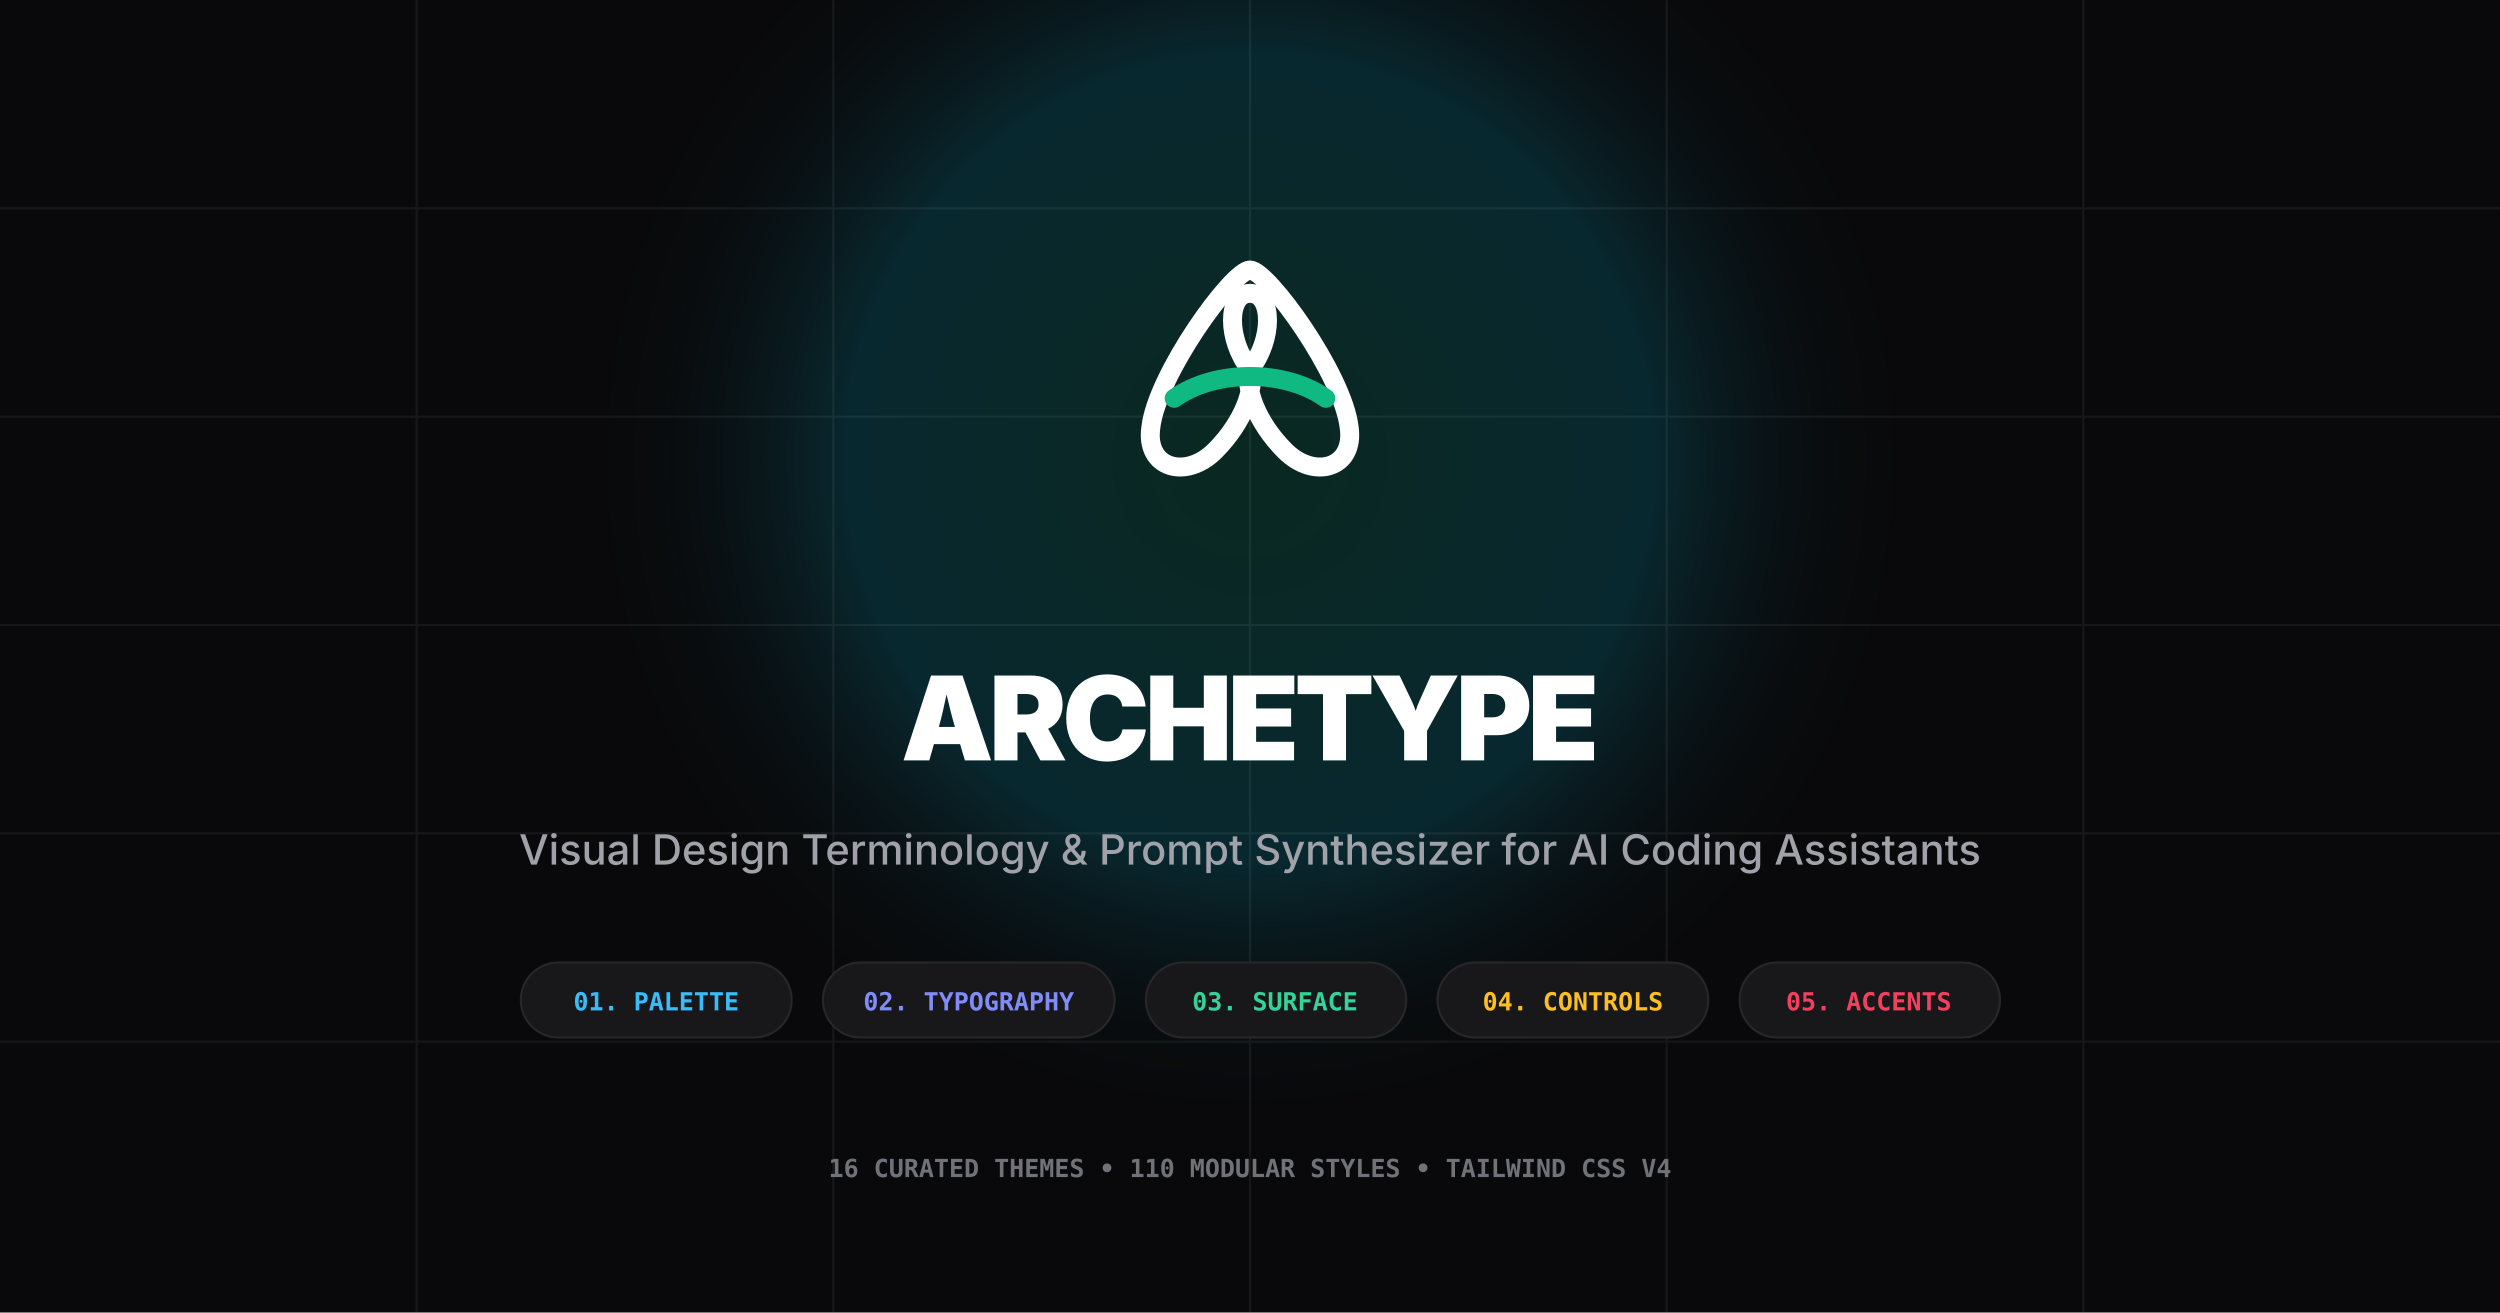
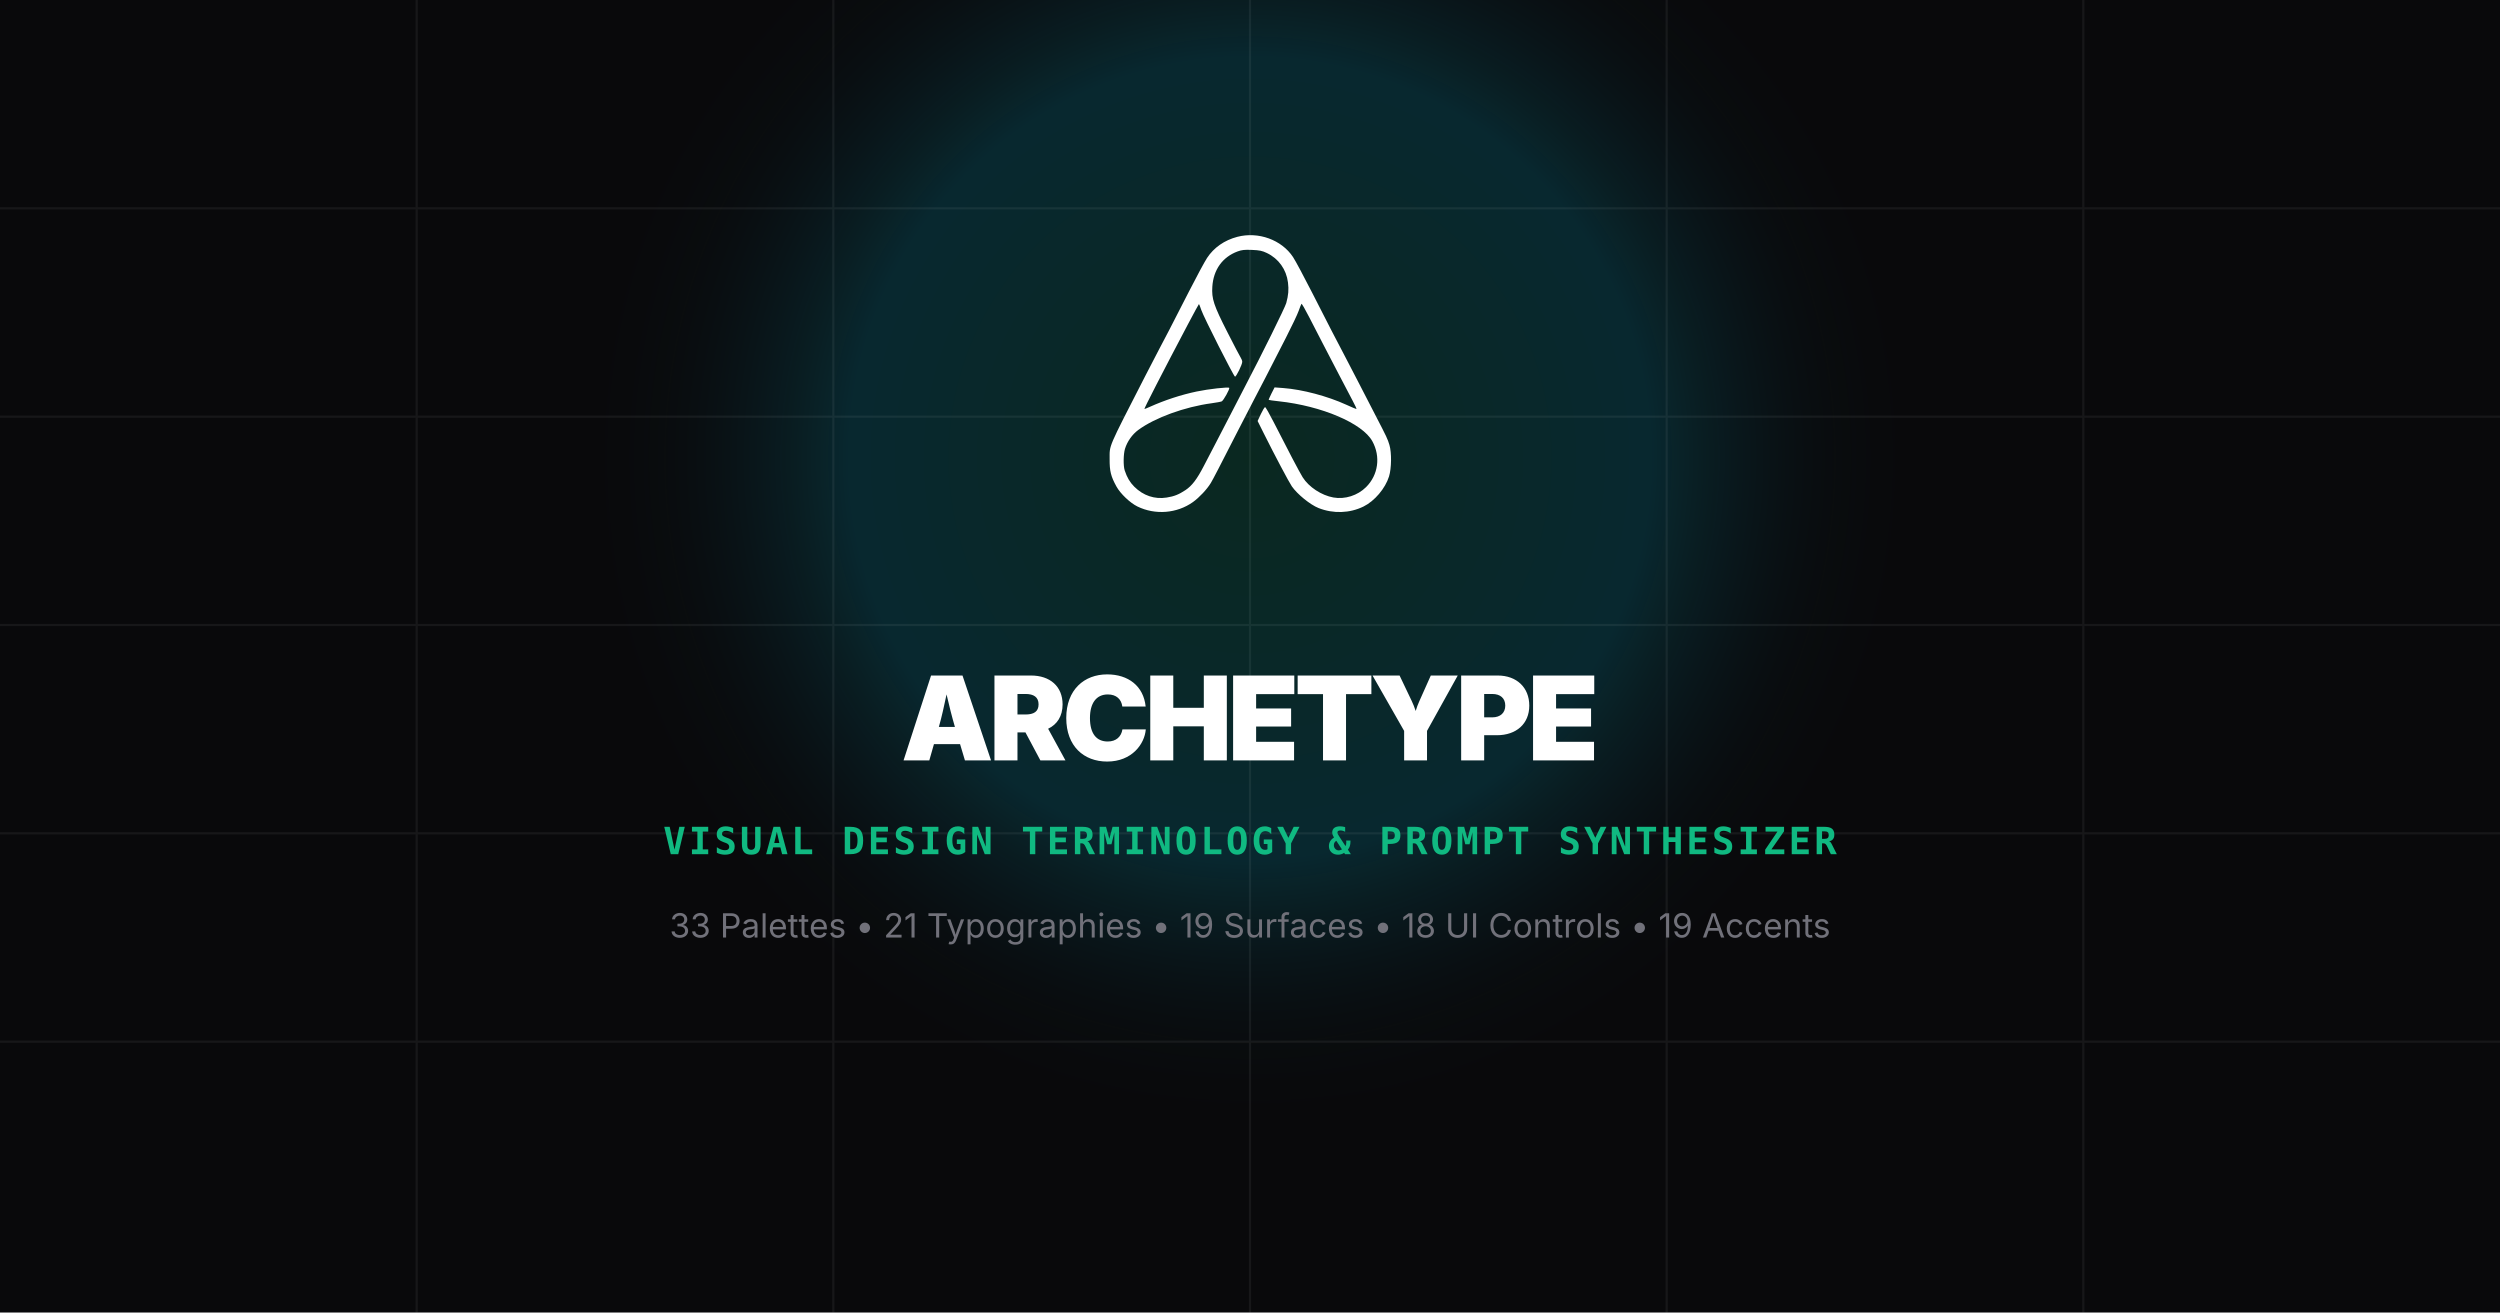
<svg xmlns="http://www.w3.org/2000/svg" viewBox="0 0 1200 630" fill="none">
  <rect width="1200" height="630" fill="#09090B" />
  <circle cx="600" cy="220" r="320" fill="url(#ambient-mesh)" opacity="0.18" />
  <defs>
    <radialGradient id="ambient-mesh" cx="0" cy="0" r="1" gradientUnits="userSpaceOnUse" gradientTransform="translate(600 220) rotate(90) scale(320)">
      <stop offset="0%" stop-color="#10B981" />
      <stop offset="60%" stop-color="#06B6D4" />
      <stop offset="100%" stop-color="#09090B" stop-opacity="0" />
    </radialGradient>
-     <linearGradient id="monoline-aurora" x1="520" y1="280" x2="680" y2="120" gradientUnits="userSpaceOnUse">
-       <stop offset="0%" stop-color="#38BDF8" />
-       <stop offset="50%" stop-color="#818CF8" />
-       <stop offset="100%" stop-color="#F43F5E" />
-     </linearGradient>
  </defs>
  <g opacity="0.06">
    <path d="M 0 100 H 1200 M 0 200 H 1200 M 0 300 H 1200 M 0 400 H 1200 M 0 500 H 1200" stroke="#FFFFFF" stroke-width="1" />
    <path d="M 200 0 V 630 M 400 0 V 630 M 600 0 V 630 M 800 0 V 630 M 1000 0 V 630" stroke="#FFFFFF" stroke-width="1" />
  </g>
-   <g transform="translate(530, 110) scale(1.4)">
-     <path d="M 50 14          C 56 14 82 50 84 68          C 86 82 72 86 62 76          C 52 66 48 54 50 48          C 52 54 48 66 38 76          C 28 86 14 82 16 68          C 18 50 44 14 50 14 Z" stroke="#FFFFFF" stroke-width="6.5" stroke-linecap="round" stroke-linejoin="round" />
-     <path d="M 50 48          C 42 38 42 22 50 22          C 58 22 58 38 50 48 Z" stroke="#FFFFFF" stroke-width="6.5" stroke-linecap="round" stroke-linejoin="round" />
-     <path d="M 24 58          C 38 48 62 48 76 58" stroke="#10B981" stroke-width="6.5" stroke-linecap="round" />
+   <g transform="translate(530, 110) scale(0.4667)">
+     <path d="M 137 7.872 C 123.699 11.342, 112.821 18.935, 105.791 29.655 C 103.322 33.420, 94.987 48.875, 87.269 64 C 70.492 96.875, 59.600 117.953, 56.386 123.760 C 55.089 126.103, 48.788 138.253, 42.384 150.760 C 3.094 227.486, 5.710 221.386, 5.617 236.500 C 5.541 248.830, 6.885 254.240, 12.612 264.660 C 16.652 272.011, 26.623 281.512, 34.180 285.212 C 52.523 294.192, 74.855 292.415, 91.322 280.665 C 97.805 276.038, 105.923 267.363, 109.722 261 C 112.143 256.947, 118.302 245.075, 137.478 207.500 C 145.057 192.650, 152.266 178.700, 153.499 176.500 C 154.732 174.300, 160.355 163.500, 165.995 152.500 C 171.635 141.500, 181.094 123.050, 187.015 111.500 C 192.936 99.950, 198.803 87.575, 200.052 84 C 201.301 80.425, 202.594 77.179, 202.925 76.787 C 203.256 76.394, 206.780 82.469, 210.756 90.287 C 214.731 98.104, 221.046 110.350, 224.789 117.500 C 228.532 124.650, 236.021 139.050, 241.431 149.500 C 246.842 159.950, 253.270 172.213, 255.715 176.750 C 258.161 181.287, 259.836 185, 259.437 185 C 259.038 185, 254.389 183.025, 249.106 180.610 C 229.674 171.730, 203.921 164.896, 184.308 163.416 L 175.264 162.733 172.086 168.987 C 170.338 172.427, 169.067 175.400, 169.261 175.595 C 169.456 175.789, 174.089 176.430, 179.557 177.018 C 223.737 181.772, 265.616 199.630, 275.782 218.051 C 284.522 233.886, 281.963 252.761, 269.379 265.278 C 260.642 273.968, 247.646 278.100, 235.750 275.968 C 223.500 273.772, 210.520 265.240, 204.187 255.221 C 201.149 250.413, 188.173 225.733, 174.234 198.252 C 169.980 189.865, 166.050 183.012, 165.500 183.022 C 164.950 183.032, 162.994 186.245, 161.153 190.162 L 157.807 197.284 164.345 210.392 C 175.299 232.353, 190.068 260.239, 192.995 264.485 C 198.572 272.576, 211.965 283.452, 220.500 286.822 C 235.645 292.801, 252.476 292.234, 266.711 285.265 C 278.078 279.700, 289.188 266.607, 292.991 254.295 C 295.549 246.013, 295.750 229.890, 293.395 221.960 C 291.568 215.805, 290.583 213.717, 278.799 191 C 274.092 181.925, 266.200 166.625, 261.262 157 C 256.324 147.375, 250.250 135.675, 247.765 131 C 240.254 116.870, 229.520 96.056, 213.729 65 C 205.478 48.775, 196.714 32.439, 194.253 28.699 C 182.582 10.960, 158.601 2.236, 137 7.872 M 137.198 22.916 C 121.684 28.686, 112.361 41.713, 111.243 59.181 C 110.445 71.643, 112.608 78.169, 126.755 105.979 C 133.603 119.442, 139.835 131.355, 140.603 132.451 C 141.372 133.548, 142.003 135.357, 142.008 136.473 C 142.018 139.225, 135.735 152.053, 134.561 151.676 C 133.122 151.213, 102.325 90.347, 99.938 83.250 C 98.783 79.813, 97.684 77, 97.498 77 C 97.311 77, 92.230 86.338, 86.206 97.750 C 60.085 147.235, 40.686 185, 41.387 185 C 41.692 185, 44.317 183.933, 47.220 182.628 C 62.370 175.822, 79.141 170.340, 95.083 166.983 C 107.386 164.391, 127.938 162.090, 128.639 163.225 C 129.328 164.340, 122.786 176.145, 120.954 177.091 C 120.154 177.505, 115.450 178.385, 110.500 179.047 C 82.844 182.748, 52.212 193.908, 35.067 206.530 C 28.837 211.116, 23.683 218.437, 21.408 225.932 C 19.737 231.438, 19.577 243.409, 21.112 248.101 C 23.461 255.280, 26.427 260.332, 30.937 264.831 C 40.194 274.066, 51.935 278.007, 64.304 276.031 C 72.035 274.796, 76.769 272.917, 83.655 268.351 C 90.322 263.929, 95.490 257.122, 102.521 243.500 C 105.644 237.450, 110.797 227.550, 113.972 221.500 C 117.147 215.450, 124.364 201.513, 130.011 190.529 C 135.658 179.545, 142.174 166.945, 144.490 162.529 C 161.948 129.251, 186.039 80.531, 187.278 76 C 189.511 67.829, 189.976 62.263, 189.046 54.821 C 187.370 41.411, 179.420 30.308, 167.354 24.529 C 162.521 22.214, 159.843 21.656, 152 21.334 C 144.321 21.018, 141.484 21.322, 137.198 22.916" fill="#FFFFFF" fill-rule="evenodd" />
  </g>
  <text x="600" y="365" text-anchor="middle" font-family="system-ui, -apple-system, sans-serif" font-weight="900" font-size="56" letter-spacing="-0.04em" fill="#FFFFFF">ARCHETYPE</text>
-   <text x="600" y="415" text-anchor="middle" font-family="system-ui, -apple-system, sans-serif" font-weight="500" font-size="20" fill="#A1A1AA">Visual Design Terminology &amp; Prompt Synthesizer for AI Coding Assistants</text>
-   <g transform="translate(600, 480)" font-family="'JetBrains Mono', monospace" font-size="12" font-weight="700">
-     <rect x="-350" y="-18" width="130" height="36" rx="18" fill="#18181B" stroke="#27272A" />
-     <text x="-285" y="5" text-anchor="middle" fill="#38BDF8">01. PALETTE</text>
-     <rect x="-205" y="-18" width="140" height="36" rx="18" fill="#18181B" stroke="#27272A" />
-     <text x="-135" y="5" text-anchor="middle" fill="#818CF8">02. TYPOGRAPHY</text>
-     <rect x="-50" y="-18" width="125" height="36" rx="18" fill="#18181B" stroke="#27272A" />
-     <text x="12" y="5" text-anchor="middle" fill="#34D399">03. SURFACE</text>
-     <rect x="90" y="-18" width="130" height="36" rx="18" fill="#18181B" stroke="#27272A" />
-     <text x="155" y="5" text-anchor="middle" fill="#FBBF24">04. CONTROLS</text>
-     <rect x="235" y="-18" width="125" height="36" rx="18" fill="#18181B" stroke="#27272A" />
-     <text x="297" y="5" text-anchor="middle" fill="#F43F5E">05. ACCENTS</text>
-   </g>
-   <text x="600" y="565" text-anchor="middle" font-family="'JetBrains Mono', monospace" font-size="12" font-weight="600" fill="#71717A">16 CURATED THEMES • 110 MODULAR STYLES • TAILWIND CSS V4</text>
+   <text x="600" y="410" text-anchor="middle" font-family="'JetBrains Mono', monospace" font-weight="600" font-size="18" letter-spacing="0.08em" fill="#10B981">VISUAL DESIGN TERMINOLOGY &amp; PROMPT SYNTHESIZER</text>
+   <text x="600" y="450" text-anchor="middle" font-family="system-ui, -apple-system, sans-serif" font-size="16" fill="#71717A">33 Palettes • 21 Typographies • 19 Surfaces • 18 UI Controls • 19 Accents</text>
</svg>
